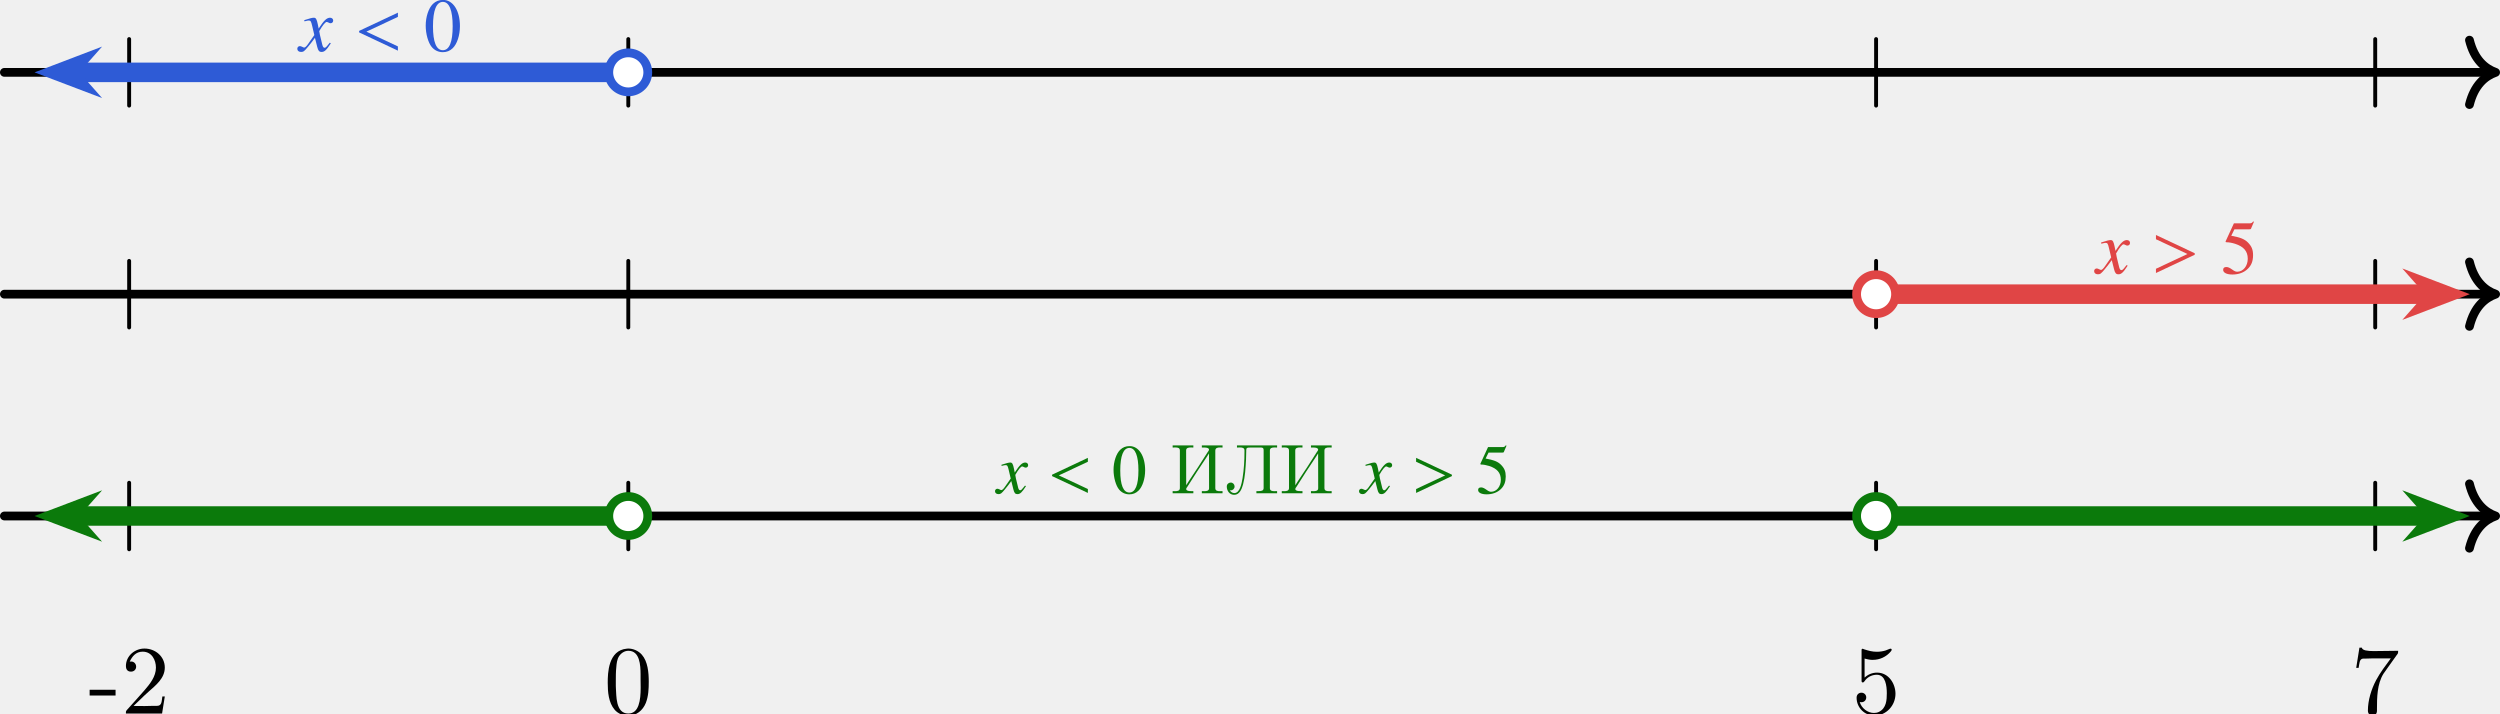
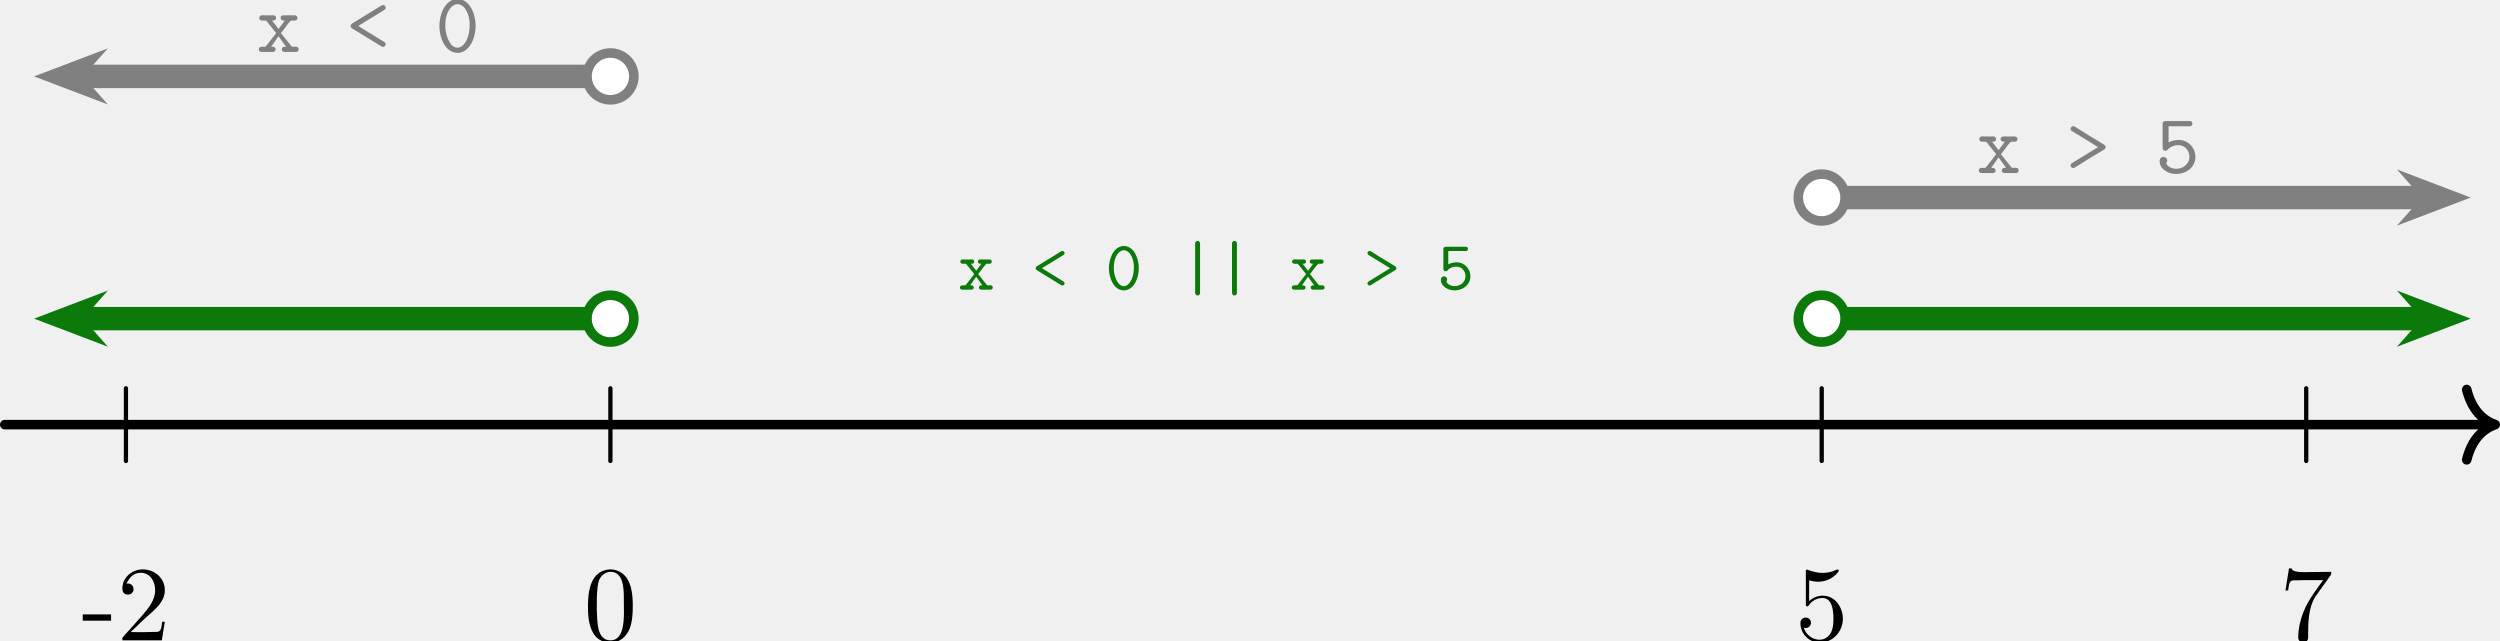
- <svg xmlns="http://www.w3.org/2000/svg" xmlns:xlink="http://www.w3.org/1999/xlink" version="1.1" width="255.569pt" height="72.955pt" viewBox="-64.03 -61.468 255.569 72.955">
+ <svg xmlns="http://www.w3.org/2000/svg" xmlns:xlink="http://www.w3.org/1999/xlink" version="1.1" width="234.026pt" height="59.954pt" viewBox="-66.023 -63.367 234.026 59.954">
  <defs>
-     <path id="g4-48" d="M2.521-6.71C1.975-6.71 1.558-6.541 1.191-6.193C.615-5.638 .238-4.496 .238-3.335C.238-2.253 .566-1.092 1.032-.536C1.399-.099 1.906 .139 2.481 .139C2.988 .139 3.414-.03 3.772-.377C4.347-.923 4.724-2.074 4.724-3.275C4.724-5.31 3.821-6.71 2.521-6.71ZM2.491-6.452C3.325-6.452 3.772-5.33 3.772-3.256S3.335-.119 2.481-.119S1.191-1.181 1.191-3.246C1.191-5.35 1.638-6.452 2.491-6.452Z" />
-     <path id="g4-53" d="M1.797-5.787H3.742C3.901-5.787 3.94-5.806 3.97-5.876L4.347-6.759L4.258-6.829C4.109-6.62 4.01-6.571 3.801-6.571H1.727L.645-4.218C.635-4.198 .635-4.189 .635-4.169C.635-4.119 .675-4.089 .754-4.089C1.072-4.089 1.469-4.02 1.876-3.891C3.017-3.524 3.543-2.908 3.543-1.926C3.543-.973 2.938-.228 2.164-.228C1.965-.228 1.797-.298 1.499-.516C1.181-.744 .953-.844 .744-.844C.457-.844 .318-.725 .318-.476C.318-.099 .784 .139 1.529 .139C2.362 .139 3.077-.129 3.573-.635C4.03-1.082 4.238-1.648 4.238-2.402C4.238-3.117 4.05-3.573 3.553-4.069C3.117-4.506 2.551-4.734 1.38-4.943L1.797-5.787Z" />
-     <path id="g1-60" d="M5.697-.06V-.615L1.568-2.551L5.697-4.486V-5.042L.615-2.65V-2.452L5.697-.06Z" />
-     <path id="g1-62" d="M5.697-2.452V-2.65L.615-5.042V-4.486L4.744-2.551L.615-.615V-.06L5.697-2.452Z" />
-     <path id="g2-120" d="M3.99-1.102C3.911-1.012 3.861-.953 3.772-.834C3.543-.536 3.424-.437 3.315-.437C3.166-.437 3.077-.566 3.007-.844C2.988-.923 2.978-.983 2.968-1.012C2.72-2.015 2.61-2.471 2.61-2.62C3.047-3.385 3.404-3.821 3.583-3.821C3.643-3.821 3.722-3.792 3.821-3.742C3.94-3.672 4.01-3.653 4.089-3.653C4.298-3.653 4.437-3.801 4.437-4.01S4.268-4.377 4.03-4.377C3.593-4.377 3.216-4.02 2.531-2.958L2.422-3.504C2.283-4.179 2.174-4.377 1.906-4.377C1.687-4.377 1.35-4.288 .744-4.089L.635-4.05L.675-3.901C1.052-3.99 1.141-4.01 1.231-4.01C1.479-4.01 1.538-3.921 1.677-3.325L1.965-2.104L1.151-.943C.953-.645 .754-.466 .645-.466C.586-.466 .486-.496 .387-.556C.258-.625 .149-.655 .069-.655C-.119-.655-.268-.506-.268-.308C-.268-.05-.069 .109 .228 .109C.536 .109 .655 .02 1.151-.586C1.419-.903 1.628-1.171 2.045-1.747L2.342-.556C2.471-.05 2.6 .109 2.918 .109C3.295 .109 3.553-.129 4.129-1.022L3.99-1.102Z" />
-     <path id="g6-45" d="M.11-2.441V-1.853H2.76V-2.441H.11Z" />
-     <path id="g6-48" d="M2.351-6.645C.428-6.476 .389-4.125 .389-3.148C.389-2.222 .468-1.136 1.096-.399C1.415-.02 1.963 .219 2.461 .219C3.318 .219 3.975-.329 4.284-1.096C4.553-1.783 4.583-2.54 4.583-3.268C4.583-4.204 4.483-5.34 3.875-6.027C3.537-6.416 2.999-6.655 2.491-6.655C2.441-6.655 2.401-6.645 2.351-6.645ZM1.225-2.58C1.215-2.67 1.215-2.75 1.215-2.839V-3.318C1.215-3.796 1.215-4.264 1.265-4.742C1.295-5.121 1.335-5.539 1.544-5.868C1.763-6.197 2.112-6.426 2.501-6.426C3.666-6.426 3.746-4.971 3.746-3.985V-3.517C3.746-3.248 3.756-2.959 3.756-2.66C3.756-1.385 3.587-.01 2.491-.01C1.156-.01 1.285-1.943 1.225-2.58Z" />
-     <path id="g6-50" d="M.887-5.32C1.126-5.828 1.494-6.336 2.212-6.336C3.148-6.336 3.567-5.479 3.567-4.702C3.567-3.786 2.949-3.029 2.381-2.371C1.813-1.704 1.205-1.066 .628-.408C.538-.319 .498-.259 .498-.13V-.01H4.194L4.473-1.753H4.224C4.144-1.295 4.194-.797 3.686-.797H3.288C2.999-.787 2.71-.777 2.421-.777C2.032-.777 1.654-.787 1.275-.787L1.963-1.445C2.242-1.714 2.511-1.983 2.8-2.232C3.537-2.889 4.473-3.606 4.473-4.712C4.473-5.838 3.517-6.655 2.391-6.655C1.435-6.655 .498-5.928 .498-4.862C.498-4.613 .598-4.294 1.016-4.294C1.315-4.294 1.544-4.503 1.544-4.802C1.544-5.071 1.345-5.33 1.036-5.33C.986-5.33 .936-5.32 .887-5.32Z" />
-     <path id="g6-53" d="M.817-1.196C.867-1.176 .927-1.166 .986-1.166C1.275-1.166 1.484-1.375 1.484-1.664C1.484-1.943 1.255-2.142 .996-2.142C.727-2.142 .498-1.953 .498-1.634C.498-.608 1.315 .199 2.321 .199C3.527 .199 4.473-.827 4.473-2.032C4.473-3.049 3.786-4.194 2.59-4.194C2.112-4.194 1.664-4.015 1.315-3.686V-5.629C1.554-5.569 1.793-5.509 2.042-5.499H2.162C2.859-5.499 3.517-5.798 3.985-6.346C4.025-6.406 4.085-6.466 4.085-6.535V-6.555C4.075-6.605 4.035-6.645 3.985-6.645C3.866-6.645 3.636-6.506 3.457-6.456C3.168-6.366 2.859-6.326 2.55-6.326C2.102-6.326 1.704-6.436 1.275-6.575C1.225-6.595 1.176-6.625 1.126-6.635H1.106C1.056-6.635 1.016-6.595 1.006-6.545V-3.347C1.006-3.258 1.036-3.188 1.136-3.188C1.255-3.188 1.365-3.407 1.415-3.457C1.694-3.786 2.122-3.975 2.56-3.975H2.59C3.457-3.955 3.587-2.839 3.587-2.082C3.587-1.405 3.547-.558 2.78-.179C2.62-.1 2.441-.07 2.271-.07C1.624-.07 .986-.568 .817-1.196Z" />
-     <path id="g6-55" d="M.877-6.745L.548-4.682H.797C.877-5.101 .857-5.629 1.285-5.629H1.544C1.783-5.629 2.012-5.649 2.252-5.649H4.085C3.557-4.932 2.999-4.204 2.58-3.417C2.092-2.491 1.743-1.365 1.743-.309C1.743-.01 1.933 .209 2.222 .209H2.242C2.501 .199 2.67-.01 2.67-.299V-.478C2.67-1.624 2.68-3.039 3.337-4.085C3.467-4.284 3.606-4.473 3.746-4.663L4.682-5.978C4.762-6.087 4.832-6.137 4.832-6.306V-6.426C3.995-6.426 3.377-6.396 2.331-6.396C1.743-6.396 1.156-6.456 1.126-6.745H.877Z" />
-     <path id="g6-200" d="M.329-6.814V-6.506C.458-6.506 .588-6.516 .707-6.516C1.066-6.516 1.355-6.466 1.355-6.067V-.747C1.355-.369 1.026-.309 .687-.309C.558-.309 .438-.319 .329-.319V-.01H3.268V-.319H2.949C2.64-.319 2.311-.349 2.252-.578V-.618C2.252-.737 2.371-.857 2.431-.956C3.318-2.361 4.224-3.776 5.161-5.151C5.27-5.32 5.39-5.489 5.489-5.669L5.499-.727C5.499-.359 5.161-.309 4.822-.309C4.702-.309 4.583-.319 4.473-.319V-.01H7.412V-.319C7.293-.319 7.163-.309 7.044-.309C6.695-.309 6.386-.359 6.386-.747V-6.067C6.386-6.456 6.705-6.516 7.044-6.516C7.173-6.516 7.303-6.506 7.412-6.506V-6.814H4.473V-6.506H4.792C5.101-6.506 5.43-6.476 5.489-6.247V-6.207C5.489-6.087 5.37-5.968 5.31-5.868C4.423-4.463 3.517-3.049 2.58-1.674C2.471-1.504 2.351-1.335 2.252-1.156L2.242-6.097C2.242-6.466 2.58-6.516 2.919-6.516C3.039-6.516 3.158-6.506 3.268-6.506V-6.814H.329Z" />
-     <path id="g6-203" d="M1.714-6.814V-6.506C1.843-6.506 1.983-6.516 2.122-6.516C2.471-6.516 2.78-6.466 2.78-6.097V-5.928C2.78-4.682 2.71-3.407 2.511-2.182C2.381-1.395 2.132-.04 1.345-.04C1.056-.04 .827-.209 .687-.448C.727-.438 .777-.428 .827-.428C1.136-.428 1.375-.667 1.375-.976C1.375-1.275 1.146-1.534 .837-1.534C.538-1.534 .269-1.315 .269-.976C.269-.359 .658 .209 1.325 .209C2.082 .209 2.401-.618 2.58-1.275C2.879-2.411 2.929-3.577 2.999-4.742C3.019-5.141 3.029-5.549 3.029-5.948V-6.097C3.029-6.466 3.128-6.506 3.676-6.506H5.151C5.34-6.486 5.499-6.456 5.499-6.167V-.757C5.499-.359 5.161-.319 4.782-.319H4.473V-.01H7.412V-.319C7.293-.319 7.163-.309 7.044-.309C6.695-.309 6.386-.359 6.386-.747V-6.067C6.386-6.456 6.705-6.516 7.044-6.516C7.173-6.516 7.303-6.506 7.412-6.506V-6.814H1.714Z" />
+     <path id="g0-48" d="M2.491-6.207C1.046-6.047 .488-4.264 .488-3.039C.488-1.763 1.126 .1 2.64 .1H2.72C4.115-.04 4.732-1.743 4.732-3.049C4.732-4.264 4.174-6.047 2.77-6.197C2.68-6.207 2.58-6.207 2.491-6.207ZM1.186-2.949V-3.088C1.186-3.776 1.295-4.513 1.733-5.081C1.943-5.36 2.252-5.599 2.61-5.599H2.65C3.696-5.479 4.035-4.035 4.035-3.258C4.035-2.531 3.925-1.783 3.547-1.166C3.347-.847 3.039-.518 2.63-.508H2.61C1.783-.508 1.355-1.674 1.225-2.491C1.205-2.64 1.205-2.8 1.186-2.949Z" />
+     <path id="g0-53" d="M1.564-3.597V-5.489H3.726C3.786-5.489 3.866-5.479 3.945-5.479C4.164-5.479 4.354-5.519 4.354-5.838C4.344-5.988 4.214-6.097 4.055-6.097H1.255C.986-6.097 .867-6.017 .867-5.729V-3.019C.867-2.839 .917-2.62 1.196-2.62C1.425-2.62 1.484-2.79 1.634-2.919C1.933-3.158 2.311-3.278 2.7-3.278C3.517-3.278 4.005-2.61 4.005-1.913C4.005-1.026 3.208-.508 2.451-.508C2.072-.508 1.674-.648 1.425-.936C1.375-.986 1.305-1.056 1.305-1.126V-1.136C1.305-1.235 1.405-1.325 1.405-1.455C1.405-1.704 1.215-1.903 .976-1.903C.717-1.903 .518-1.714 .518-1.415C.518-.389 1.634 .1 2.461 .1C3.517 .1 4.613-.578 4.702-1.773V-1.913C4.702-2.949 3.875-3.885 2.76-3.885C2.341-3.885 1.933-3.796 1.564-3.597Z" />
+     <path id="g0-60" d="M1.455-3.039V-3.059C1.604-3.128 1.733-3.228 1.873-3.308C2.68-3.816 3.497-4.304 4.304-4.802C4.453-4.892 4.663-4.971 4.663-5.191C4.663-5.35 4.533-5.499 4.364-5.499C4.224-5.499 4.105-5.4 3.985-5.33L1.474-3.786C1.255-3.646 1.026-3.507 .807-3.377C.677-3.298 .558-3.208 .558-3.049S.677-2.8 .807-2.72C1.026-2.59 1.255-2.451 1.474-2.311L3.985-.767C4.105-.697 4.224-.598 4.364-.598C4.533-.598 4.663-.747 4.663-.907C4.663-1.126 4.453-1.205 4.304-1.295C3.487-1.793 2.68-2.281 1.873-2.79C1.733-2.869 1.604-2.969 1.455-3.039Z" />
+     <path id="g0-62" d="M3.766-3.059V-3.039C3.616-2.969 3.487-2.869 3.347-2.79C2.54-2.281 1.724-1.793 .917-1.295C.767-1.205 .558-1.126 .558-.907C.558-.747 .687-.598 .857-.598C1.006-.598 1.126-.707 1.245-.777C2.291-1.445 3.347-2.092 4.413-2.72C4.543-2.8 4.663-2.889 4.663-3.049S4.543-3.298 4.413-3.377C3.347-4.005 2.291-4.663 1.245-5.32C1.126-5.39 1.006-5.499 .857-5.499C.687-5.499 .558-5.35 .558-5.191C.558-4.971 .767-4.892 .917-4.802C1.733-4.304 2.54-3.816 3.347-3.308C3.487-3.228 3.616-3.128 3.766-3.059Z" />
+     <path id="g0-120" d="M1.724-.618L2.58-1.843L3.467-.618H3.308C3.088-.618 2.969-.498 2.969-.309C2.969-.1 3.118-.01 3.308-.01H4.583C4.832-.01 4.932-.13 4.932-.319C4.932-.588 4.732-.628 4.543-.628C4.463-.628 4.384-.618 4.324-.618H4.254C4.125-.618 4.085-.687 4.015-.777L3.806-1.036C3.597-1.295 3.387-1.564 3.178-1.823C3.078-1.953 2.979-2.102 2.859-2.212V-2.222C2.969-2.321 3.059-2.461 3.148-2.58C3.427-2.919 3.905-3.686 4.105-3.686H4.194C4.254-3.686 4.324-3.676 4.403-3.676C4.583-3.676 4.792-3.716 4.792-3.985C4.792-4.174 4.692-4.294 4.443-4.294H3.168C2.979-4.294 2.829-4.204 2.829-3.995C2.829-3.796 2.969-3.686 3.178-3.686H3.318L2.59-2.69L1.823-3.686H1.973C2.192-3.686 2.301-3.816 2.301-3.995C2.301-4.214 2.132-4.304 1.933-4.304C1.863-4.304 1.783-4.294 1.724-4.294H.946C.877-4.294 .797-4.304 .717-4.304C.478-4.304 .329-4.194 .329-3.985C.329-3.726 .548-3.676 .737-3.676C.817-3.676 .887-3.686 .956-3.686H1.036C1.196-3.686 1.285-3.487 1.395-3.357L2.032-2.56C2.112-2.451 2.281-2.291 2.281-2.222V-2.202C2.262-2.112 2.082-1.933 1.993-1.813C1.773-1.534 1.564-1.255 1.345-.976L1.166-.747C1.096-.658 1.066-.618 .956-.618H.638C.418-.618 .279-.518 .279-.309C.279-.06 .478-.01 .638-.01H1.684C1.743-.01 1.813 0 1.873 0C2.072 0 2.242-.1 2.242-.309C2.242-.508 2.102-.618 1.873-.618H1.724Z" />
+     <path id="g0-124" d="M2.55-6.914C2.341-6.884 2.252-6.685 2.252-6.466C2.252-6.386 2.262-6.306 2.262-6.237V.1C2.262 .179 2.252 .259 2.252 .349C2.252 .618 2.381 .817 2.62 .817H2.66C2.819 .787 2.939 .667 2.959 .508V-6.276C2.959-6.346 2.969-6.426 2.969-6.496C2.969-6.735 2.839-6.924 2.62-6.924C2.6-6.924 2.57-6.924 2.55-6.914Z" />
+     <path id="g1-45" d="M.11-2.441V-1.853H2.76V-2.441H.11Z" />
+     <path id="g1-48" d="M2.351-6.645C.428-6.476 .389-4.125 .389-3.148C.389-2.222 .468-1.136 1.096-.399C1.415-.02 1.963 .219 2.461 .219C3.318 .219 3.975-.329 4.284-1.096C4.553-1.783 4.583-2.54 4.583-3.268C4.583-4.204 4.483-5.34 3.875-6.027C3.537-6.416 2.999-6.655 2.491-6.655C2.441-6.655 2.401-6.645 2.351-6.645ZM1.225-2.58C1.215-2.67 1.215-2.75 1.215-2.839V-3.318C1.215-3.796 1.215-4.264 1.265-4.742C1.295-5.121 1.335-5.539 1.544-5.868C1.763-6.197 2.112-6.426 2.501-6.426C3.666-6.426 3.746-4.971 3.746-3.985V-3.517C3.746-3.248 3.756-2.959 3.756-2.66C3.756-1.385 3.587-.01 2.491-.01C1.156-.01 1.285-1.943 1.225-2.58Z" />
+     <path id="g1-50" d="M.887-5.32C1.126-5.828 1.494-6.336 2.212-6.336C3.148-6.336 3.567-5.479 3.567-4.702C3.567-3.786 2.949-3.029 2.381-2.371C1.813-1.704 1.205-1.066 .628-.408C.538-.319 .498-.259 .498-.13V-.01H4.194L4.473-1.753H4.224C4.144-1.295 4.194-.797 3.686-.797H3.288C2.999-.787 2.71-.777 2.421-.777C2.032-.777 1.654-.787 1.275-.787L1.963-1.445C2.242-1.714 2.511-1.983 2.8-2.232C3.537-2.889 4.473-3.606 4.473-4.712C4.473-5.838 3.517-6.655 2.391-6.655C1.435-6.655 .498-5.928 .498-4.862C.498-4.613 .598-4.294 1.016-4.294C1.315-4.294 1.544-4.503 1.544-4.802C1.544-5.071 1.345-5.33 1.036-5.33C.986-5.33 .936-5.32 .887-5.32Z" />
+     <path id="g1-53" d="M.817-1.196C.867-1.176 .927-1.166 .986-1.166C1.275-1.166 1.484-1.375 1.484-1.664C1.484-1.943 1.255-2.142 .996-2.142C.727-2.142 .498-1.953 .498-1.634C.498-.608 1.315 .199 2.321 .199C3.527 .199 4.473-.827 4.473-2.032C4.473-3.049 3.786-4.194 2.59-4.194C2.112-4.194 1.664-4.015 1.315-3.686V-5.629C1.554-5.569 1.793-5.509 2.042-5.499H2.162C2.859-5.499 3.517-5.798 3.985-6.346C4.025-6.406 4.085-6.466 4.085-6.535V-6.555C4.075-6.605 4.035-6.645 3.985-6.645C3.866-6.645 3.636-6.506 3.457-6.456C3.168-6.366 2.859-6.326 2.55-6.326C2.102-6.326 1.704-6.436 1.275-6.575C1.225-6.595 1.176-6.625 1.126-6.635H1.106C1.056-6.635 1.016-6.595 1.006-6.545V-3.347C1.006-3.258 1.036-3.188 1.136-3.188C1.255-3.188 1.365-3.407 1.415-3.457C1.694-3.786 2.122-3.975 2.56-3.975H2.59C3.457-3.955 3.587-2.839 3.587-2.082C3.587-1.405 3.547-.558 2.78-.179C2.62-.1 2.441-.07 2.271-.07C1.624-.07 .986-.568 .817-1.196Z" />
+     <path id="g1-55" d="M.877-6.745L.548-4.682H.797C.877-5.101 .857-5.629 1.285-5.629H1.544C1.783-5.629 2.012-5.649 2.252-5.649H4.085C3.557-4.932 2.999-4.204 2.58-3.417C2.092-2.491 1.743-1.365 1.743-.309C1.743-.01 1.933 .209 2.222 .209H2.242C2.501 .199 2.67-.01 2.67-.299V-.478C2.67-1.624 2.68-3.039 3.337-4.085C3.467-4.284 3.606-4.473 3.746-4.663L4.682-5.978C4.762-6.087 4.832-6.137 4.832-6.306V-6.426C3.995-6.426 3.377-6.396 2.331-6.396C1.743-6.396 1.156-6.456 1.126-6.745H.877Z" />
  </defs>
  <g id="page1">
-     <path d="M-63.582-54.07H190.641" stroke="#000" fill="none" stroke-width=".897" stroke-linecap="round" stroke-linejoin="round" />
-     <path d="M188.418-57.363C188.906-55.387 189.992-54.457 191.09-54.07C189.992-53.688 188.906-52.754 188.418-50.781" stroke="#000" fill="none" stroke-width=".897" stroke-linecap="round" stroke-linejoin="round" />
-     <path d="M-50.828-57.473V-50.672" stroke="#000" fill="none" stroke-width=".399" stroke-miterlimit="10" stroke-linecap="round" stroke-linejoin="round" />
-     <path d="M.199-57.473V-50.672" stroke="#000" fill="none" stroke-width=".399" stroke-miterlimit="10" stroke-linecap="round" stroke-linejoin="round" />
-     <path d="M127.758-57.473V-50.672" stroke="#000" fill="none" stroke-width=".399" stroke-miterlimit="10" stroke-linecap="round" stroke-linejoin="round" />
-     <path d="M178.782-57.473V-50.672" stroke="#000" fill="none" stroke-width=".399" stroke-miterlimit="10" stroke-linecap="round" stroke-linejoin="round" />
-     <path d="M-63.582-31.395H190.641" stroke="#000" fill="none" stroke-width=".897" stroke-miterlimit="10" stroke-linecap="round" stroke-linejoin="round" />
-     <path d="M188.418-34.688C188.906-32.711 189.992-31.777 191.09-31.395C189.992-31.012 188.906-30.078 188.418-28.106" stroke="#000" fill="none" stroke-width=".897" stroke-miterlimit="10" stroke-linecap="round" stroke-linejoin="round" />
-     <path d="M-50.828-34.797V-27.992" stroke="#000" fill="none" stroke-width=".399" stroke-miterlimit="10" stroke-linecap="round" stroke-linejoin="round" />
-     <path d="M.199-34.797V-27.992" stroke="#000" fill="none" stroke-width=".399" stroke-miterlimit="10" stroke-linecap="round" stroke-linejoin="round" />
-     <path d="M127.758-34.797V-27.992" stroke="#000" fill="none" stroke-width=".399" stroke-miterlimit="10" stroke-linecap="round" stroke-linejoin="round" />
-     <path d="M178.782-34.797V-27.992" stroke="#000" fill="none" stroke-width=".399" stroke-miterlimit="10" stroke-linecap="round" stroke-linejoin="round" />
-     <path d="M-63.582-8.719H190.641" stroke="#000" fill="none" stroke-width=".897" stroke-miterlimit="10" stroke-linecap="round" stroke-linejoin="round" />
-     <path d="M188.418-12.008C188.906-10.035 189.992-9.102 191.09-8.719C189.992-8.332 188.906-7.402 188.418-5.426" stroke="#000" fill="none" stroke-width=".897" stroke-miterlimit="10" stroke-linecap="round" stroke-linejoin="round" />
-     <path d="M-50.828-12.117V-5.316" stroke="#000" fill="none" stroke-width=".399" stroke-miterlimit="10" stroke-linecap="round" stroke-linejoin="round" />
-     <path d="M.199-12.117V-5.316" stroke="#000" fill="none" stroke-width=".399" stroke-miterlimit="10" stroke-linecap="round" stroke-linejoin="round" />
-     <path d="M127.758-12.117V-5.316" stroke="#000" fill="none" stroke-width=".399" stroke-miterlimit="10" stroke-linecap="round" stroke-linejoin="round" />
-     <path d="M178.782-12.117V-5.316" stroke="#000" fill="none" stroke-width=".399" stroke-miterlimit="10" stroke-linecap="round" stroke-linejoin="round" />
-     <g transform="matrix(1 0 0 1 -55.1741 10.2823)">
-       <use x=".198" y="1.204" xlink:href="#g6-45" />
-       <use x="3.518" y="1.204" xlink:href="#g6-50" />
+     <path d="M-65.574-23.617H167.105" stroke="#000" fill="none" stroke-width=".897" stroke-linecap="round" stroke-linejoin="round" />
+     <path d="M164.887-26.906C165.375-24.934 166.461-24 167.555-23.617C166.461-23.234 165.375-22.301 164.887-20.324" stroke="#000" fill="none" stroke-width=".897" stroke-linecap="round" stroke-linejoin="round" />
+     <path d="M-54.234-27.02V-20.215" stroke="#000" fill="none" stroke-width=".399" stroke-miterlimit="10" stroke-linecap="round" stroke-linejoin="round" />
+     <g transform="matrix(1 0 0 1 -49.5052 20.20384)">
+       <use x="-8.881" y="-23.616" xlink:href="#g1-45" />
+       <use x="-5.561" y="-23.616" xlink:href="#g1-50" />
    </g>
-     <g transform="matrix(1 0 0 1 -2.490082 10.2823)">
-       <use x=".198" y="1.204" xlink:href="#g6-48" />
+     <path d="M-8.883-27.02V-20.215" stroke="#000" fill="none" stroke-width=".399" stroke-miterlimit="10" stroke-linecap="round" stroke-linejoin="round" />
+     <g transform="matrix(1 0 0 1 -2.4901 20.20384)">
+       <use x="-8.881" y="-23.616" xlink:href="#g1-48" />
    </g>
-     <g transform="matrix(1 0 0 1 125.0695 10.2823)">
-       <use x=".198" y="1.204" xlink:href="#g6-53" />
+     <path d="M104.508-27.02V-20.215" stroke="#000" fill="none" stroke-width=".399" stroke-miterlimit="10" stroke-linecap="round" stroke-linejoin="round" />
+     <g transform="matrix(1 0 0 1 110.898 20.20384)">
+       <use x="-8.881" y="-23.616" xlink:href="#g1-53" />
    </g>
-     <g transform="matrix(1 0 0 1 176.0935 10.2823)">
-       <use x=".198" y="1.204" xlink:href="#g6-55" />
+     <path d="M149.863-27.02V-20.215" stroke="#000" fill="none" stroke-width=".399" stroke-miterlimit="10" stroke-linecap="round" stroke-linejoin="round" />
+     <g transform="matrix(1 0 0 1 156.253 20.20384)">
+       <use x="-8.881" y="-23.616" xlink:href="#g1-55" />
    </g>
-     <path d="M.199-54.07H-56.402" stroke="#2e5bd6" fill="none" stroke-width="1.993" stroke-miterlimit="10" stroke-linecap="round" stroke-linejoin="round" />
-     <path d="M-58.887-54.07L-55.57-52.809L-56.688-54.07L-55.57-55.336Z" fill="#2e5bd6" />
-     <path d="M-58.887-54.07L-55.57-52.809L-56.688-54.07L-55.57-55.336Z" stroke="#2e5bd6" fill="none" stroke-width="1.148" stroke-miterlimit="10" stroke-linecap="round" />
-     <path d="M2.191-54.07C2.191-55.172 1.297-56.066 .199-56.066C-.902-56.066-1.797-55.172-1.797-54.07C-1.797-52.973-.902-52.078 .199-52.078C1.297-52.078 2.191-52.973 2.191-54.07Z" fill="#fff" />
-     <path d="M2.191-54.07C2.191-55.172 1.297-56.066 .199-56.066C-.902-56.066-1.797-55.172-1.797-54.07C-1.797-52.973-.902-52.078 .199-52.078C1.297-52.078 2.191-52.973 2.191-54.07Z" stroke="#2e5bd6" fill="none" stroke-width=".897" stroke-miterlimit="10" stroke-linecap="round" stroke-linejoin="round" />
-     <g fill="#2e5bd6" transform="matrix(.78 0 0 .78 -33.97205 -57.18172)">
-       <use x=".696" y="1.204" xlink:href="#g2-120" />
-       <use x="7.916" y="1.204" xlink:href="#g1-60" />
-       <use x="17.02" y="1.204" xlink:href="#g4-48" />
+     <path d="M-8.883-56.215H-58.734" stroke="#808080" fill="none" stroke-width="2.192" stroke-miterlimit="10" stroke-linecap="round" stroke-linejoin="round" />
+     <path d="M-61.219-56.215L-57.902-54.953L-59.02-56.215L-57.902-57.477Z" fill="#808080" />
+     <path d="M-61.219-56.215L-57.902-54.953L-59.02-56.215L-57.902-57.477Z" stroke="#808080" fill="none" stroke-width="1.148" stroke-miterlimit="10" stroke-linecap="round" />
+     <path d="M-6.688-56.215C-6.688-57.426-7.672-58.406-8.883-58.406C-10.09-58.406-11.074-57.426-11.074-56.215C-11.074-55.004-10.09-54.023-8.883-54.023C-7.672-54.023-6.688-55.004-6.688-56.215Z" fill="#fff" />
+     <path d="M-6.688-56.215C-6.688-57.426-7.672-58.406-8.883-58.406C-10.09-58.406-11.074-57.426-11.074-56.215C-11.074-55.004-10.09-54.023-8.883-54.023C-7.672-54.023-6.688-55.004-6.688-56.215Z" stroke="#808080" fill="none" stroke-width=".897" stroke-miterlimit="10" stroke-linecap="round" stroke-linejoin="round" />
+     <g fill="#808080" transform="matrix(.8 0 0 .8 -34.9121 -39.60448)">
+       <use x="-8.881" y="-23.616" xlink:href="#g0-120" />
+       <use x="1.577" y="-23.616" xlink:href="#g0-60" />
+       <use x="12.035" y="-23.616" xlink:href="#g0-48" />
    </g>
-     <path d="M127.758-31.395H184.356" stroke="#e04545" fill="none" stroke-width="1.993" stroke-miterlimit="10" stroke-linecap="round" stroke-linejoin="round" />
-     <path d="M186.84-31.395L183.528-32.656L184.645-31.395L183.528-30.133Z" fill="#e04545" />
-     <path d="M186.84-31.395L183.528-32.656L184.645-31.395L183.528-30.133Z" stroke="#e04545" fill="none" stroke-width="1.148" stroke-miterlimit="10" stroke-linecap="round" />
-     <path d="M129.751-31.395C129.751-32.496 128.86-33.387 127.758-33.387C126.657-33.387 125.766-32.496 125.766-31.395C125.766-30.293 126.657-29.402 127.758-29.402C128.86-29.402 129.751-30.293 129.751-31.395Z" fill="#fff" />
-     <path d="M129.751-31.395C129.751-32.496 128.86-33.387 127.758-33.387C126.657-33.387 125.766-32.496 125.766-31.395C125.766-30.293 126.657-29.402 127.758-29.402C128.86-29.402 129.751-30.293 129.751-31.395Z" stroke="#e04545" fill="none" stroke-width=".897" stroke-miterlimit="10" stroke-linecap="round" stroke-linejoin="round" />
-     <g fill="#e04545" transform="matrix(.78 0 0 .78 149.7139 -34.45172)">
-       <use x=".696" y="1.204" xlink:href="#g2-120" />
-       <use x="7.916" y="1.204" xlink:href="#g1-62" />
-       <use x="17.02" y="1.204" xlink:href="#g4-53" />
+     <path d="M104.508-44.875H161.164" stroke="#808080" fill="none" stroke-width="2.192" stroke-miterlimit="10" stroke-linecap="round" stroke-linejoin="round" />
+     <path d="M163.648-44.875L160.332-46.137L161.449-44.875L160.332-43.613Z" fill="#808080" />
+     <path d="M163.648-44.875L160.332-46.137L161.449-44.875L160.332-43.613Z" stroke="#808080" fill="none" stroke-width="1.148" stroke-miterlimit="10" stroke-linecap="round" />
+     <path d="M106.699-44.875C106.699-46.086 105.719-47.066 104.508-47.066S102.316-46.086 102.316-44.875S103.297-42.684 104.508-42.684S106.699-43.664 106.699-44.875Z" fill="#fff" />
+     <path d="M106.699-44.875C106.699-46.086 105.719-47.066 104.508-47.066S102.316-46.086 102.316-44.875S103.297-42.684 104.508-42.684S106.699-43.664 106.699-44.875Z" stroke="#808080" fill="none" stroke-width=".897" stroke-miterlimit="10" stroke-linecap="round" stroke-linejoin="round" />
+     <g fill="#808080" transform="matrix(.8 0 0 .8 126.0988 -28.26598)">
+       <use x="-8.881" y="-23.616" xlink:href="#g0-120" />
+       <use x="1.577" y="-23.616" xlink:href="#g0-62" />
+       <use x="12.035" y="-23.616" xlink:href="#g0-53" />
    </g>
-     <path d="M.199-8.719H-56.402" stroke="#0b7a0b" fill="none" stroke-width="1.993" stroke-miterlimit="10" stroke-linecap="round" stroke-linejoin="round" />
-     <path d="M-58.887-8.719L-55.57-7.457L-56.688-8.719L-55.57-9.98Z" fill="#0b7a0b" />
-     <path d="M-58.887-8.719L-55.57-7.457L-56.688-8.719L-55.57-9.98Z" stroke="#0b7a0b" fill="none" stroke-width="1.148" stroke-miterlimit="10" stroke-linecap="round" />
-     <path d="M127.758-8.719H184.356" stroke="#0b7a0b" fill="none" stroke-width="1.993" stroke-miterlimit="10" stroke-linecap="round" stroke-linejoin="round" />
-     <path d="M186.84-8.719L183.528-9.98L184.645-8.719L183.528-7.457Z" fill="#0b7a0b" />
-     <path d="M186.84-8.719L183.528-9.98L184.645-8.719L183.528-7.457Z" stroke="#0b7a0b" fill="none" stroke-width="1.148" stroke-miterlimit="10" stroke-linecap="round" />
-     <path d="M2.191-8.719C2.191-9.816 1.297-10.711 .199-10.711C-.902-10.711-1.797-9.816-1.797-8.719C-1.797-7.617-.902-6.727 .199-6.727C1.297-6.727 2.191-7.617 2.191-8.719Z" fill="#fff" />
-     <path d="M2.191-8.719C2.191-9.816 1.297-10.711 .199-10.711C-.902-10.711-1.797-9.816-1.797-8.719C-1.797-7.617-.902-6.727 .199-6.727C1.297-6.727 2.191-7.617 2.191-8.719Z" stroke="#0b7a0b" fill="none" stroke-width=".897" stroke-miterlimit="10" stroke-linecap="round" stroke-linejoin="round" />
-     <path d="M129.751-8.719C129.751-9.816 128.86-10.711 127.758-10.711C126.657-10.711 125.766-9.816 125.766-8.719C125.766-7.617 126.657-6.727 127.758-6.727C128.86-6.727 129.751-7.617 129.751-8.719Z" fill="#fff" />
-     <path d="M129.751-8.719C129.751-9.816 128.86-10.711 127.758-10.711C126.657-10.711 125.766-9.816 125.766-8.719C125.766-7.617 126.657-6.727 127.758-6.727C128.86-6.727 129.751-7.617 129.751-8.719Z" stroke="#0b7a0b" fill="none" stroke-width=".897" stroke-miterlimit="10" stroke-linecap="round" stroke-linejoin="round" />
-     <g fill="#0b7a0b" transform="matrix(.72 0 0 .72 37.3792 -11.89998)">
-       <use x=".696" y="1.204" xlink:href="#g2-120" />
-       <use x="7.916" y="1.204" xlink:href="#g1-60" />
-       <use x="17.02" y="1.204" xlink:href="#g4-48" />
-       <use x="25.321" y="1.204" xlink:href="#g6-200" />
-       <use x="33.068" y="1.204" xlink:href="#g6-203" />
-       <use x="40.815" y="1.204" xlink:href="#g6-200" />
-       <use x="52.38" y="1.204" xlink:href="#g2-120" />
-       <use x="59.601" y="1.204" xlink:href="#g1-62" />
-       <use x="68.704" y="1.204" xlink:href="#g4-53" />
+     <path d="M-8.883-33.539H-58.734" stroke="#0b7a0b" fill="none" stroke-width="2.192" stroke-miterlimit="10" stroke-linecap="round" stroke-linejoin="round" />
+     <path d="M-61.219-33.539L-57.902-32.277L-59.02-33.539L-57.902-34.801Z" fill="#0b7a0b" />
+     <path d="M-61.219-33.539L-57.902-32.277L-59.02-33.539L-57.902-34.801Z" stroke="#0b7a0b" fill="none" stroke-width="1.148" stroke-miterlimit="10" stroke-linecap="round" />
+     <path d="M104.508-33.539H161.164" stroke="#0b7a0b" fill="none" stroke-width="2.192" stroke-miterlimit="10" stroke-linecap="round" stroke-linejoin="round" />
+     <path d="M163.648-33.539L160.332-34.801L161.449-33.539L160.332-32.277Z" fill="#0b7a0b" />
+     <path d="M163.648-33.539L160.332-34.801L161.449-33.539L160.332-32.277Z" stroke="#0b7a0b" fill="none" stroke-width="1.148" stroke-miterlimit="10" stroke-linecap="round" />
+     <path d="M-6.688-33.539C-6.688-34.75-7.672-35.73-8.883-35.73C-10.09-35.73-11.074-34.75-11.074-33.539C-11.074-32.328-10.09-31.348-8.883-31.348C-7.672-31.348-6.688-32.328-6.688-33.539Z" fill="#fff" />
+     <path d="M-6.688-33.539C-6.688-34.75-7.672-35.73-8.883-35.73C-10.09-35.73-11.074-34.75-11.074-33.539C-11.074-32.328-10.09-31.348-8.883-31.348C-7.672-31.348-6.688-32.328-6.688-33.539Z" stroke="#0b7a0b" fill="none" stroke-width=".897" stroke-miterlimit="10" stroke-linecap="round" stroke-linejoin="round" />
+     <path d="M106.699-33.539C106.699-34.75 105.719-35.73 104.508-35.73S102.316-34.75 102.316-33.539C102.316-32.328 103.297-31.348 104.508-31.348S106.699-32.328 106.699-33.539Z" fill="#fff" />
+     <path d="M106.699-33.539C106.699-34.75 105.719-35.73 104.508-35.73S102.316-34.75 102.316-33.539C102.316-32.328 103.297-31.348 104.508-31.348S106.699-32.328 106.699-33.539Z" stroke="#0b7a0b" fill="none" stroke-width=".897" stroke-miterlimit="10" stroke-linecap="round" stroke-linejoin="round" />
+     <g fill="#0b7a0b" transform="matrix(.66 0 0 .66 29.51536 -20.65978)">
+       <use x="-8.881" y="-23.616" xlink:href="#g0-120" />
+       <use x="1.577" y="-23.616" xlink:href="#g0-60" />
+       <use x="12.035" y="-23.616" xlink:href="#g0-48" />
+       <use x="22.494" y="-23.616" xlink:href="#g0-124" />
+       <use x="27.723" y="-23.616" xlink:href="#g0-124" />
+       <use x="38.181" y="-23.616" xlink:href="#g0-120" />
+       <use x="48.639" y="-23.616" xlink:href="#g0-62" />
+       <use x="59.097" y="-23.616" xlink:href="#g0-53" />
    </g>
  </g>
</svg>
